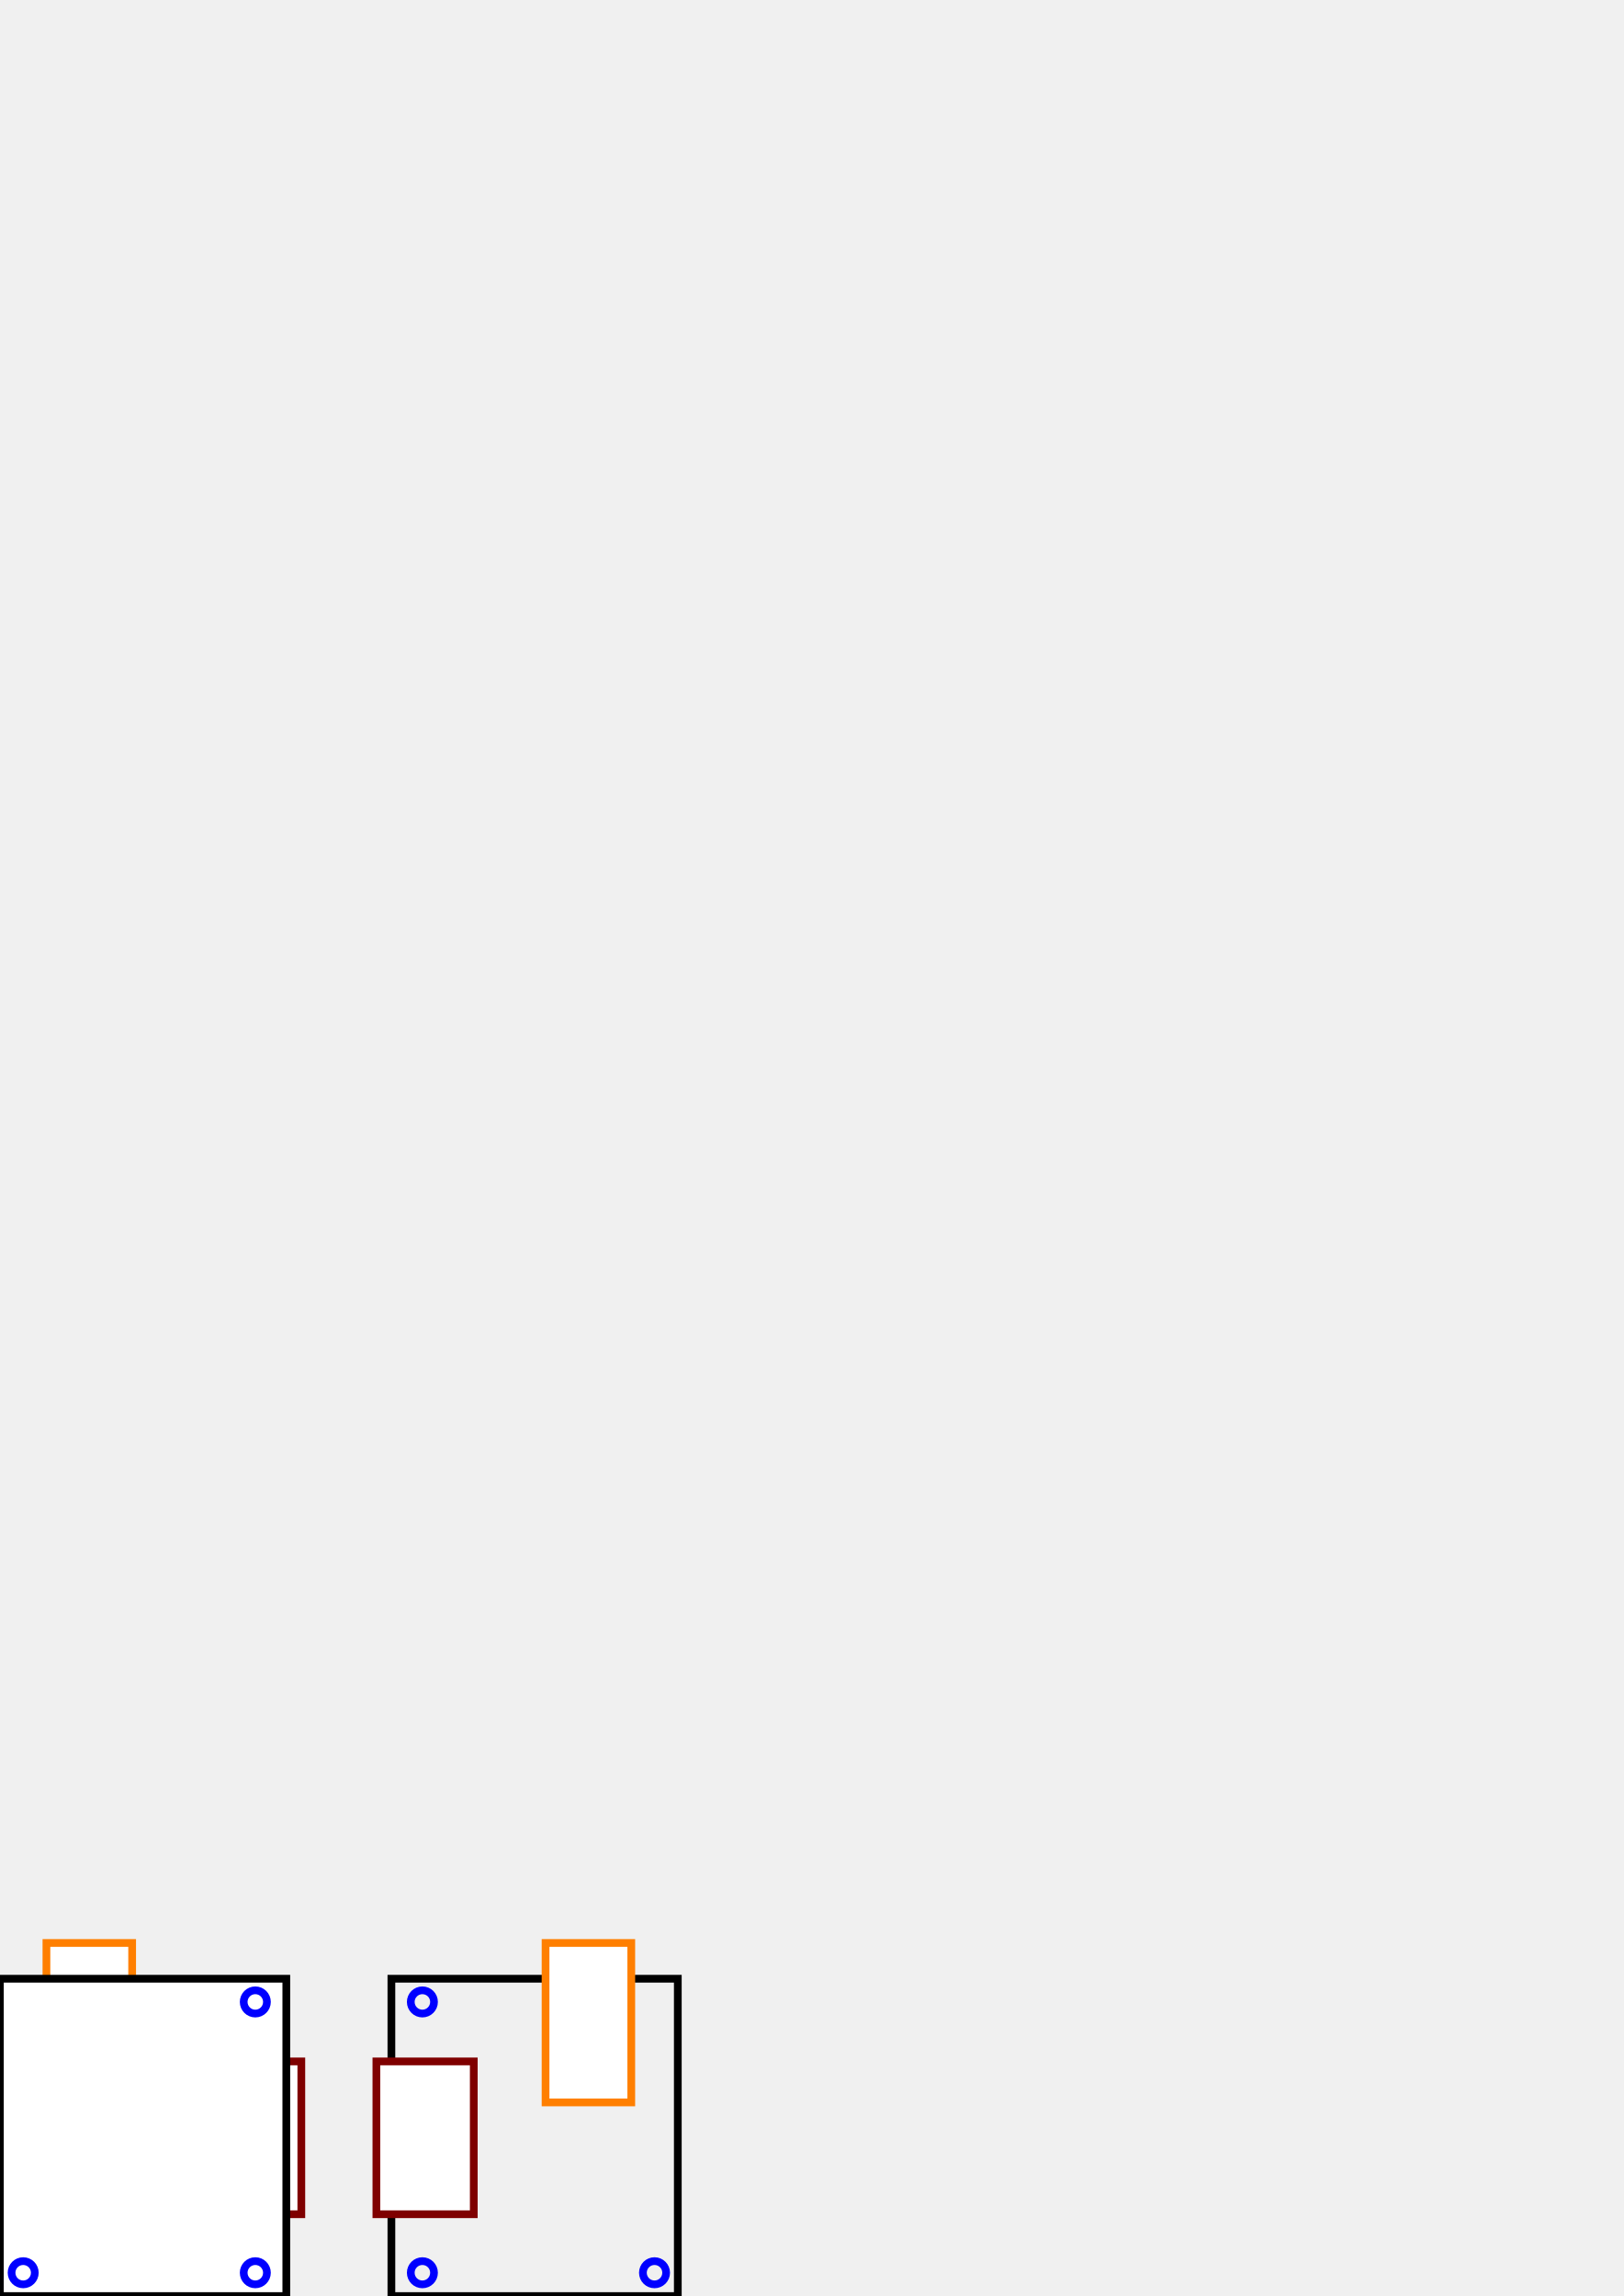
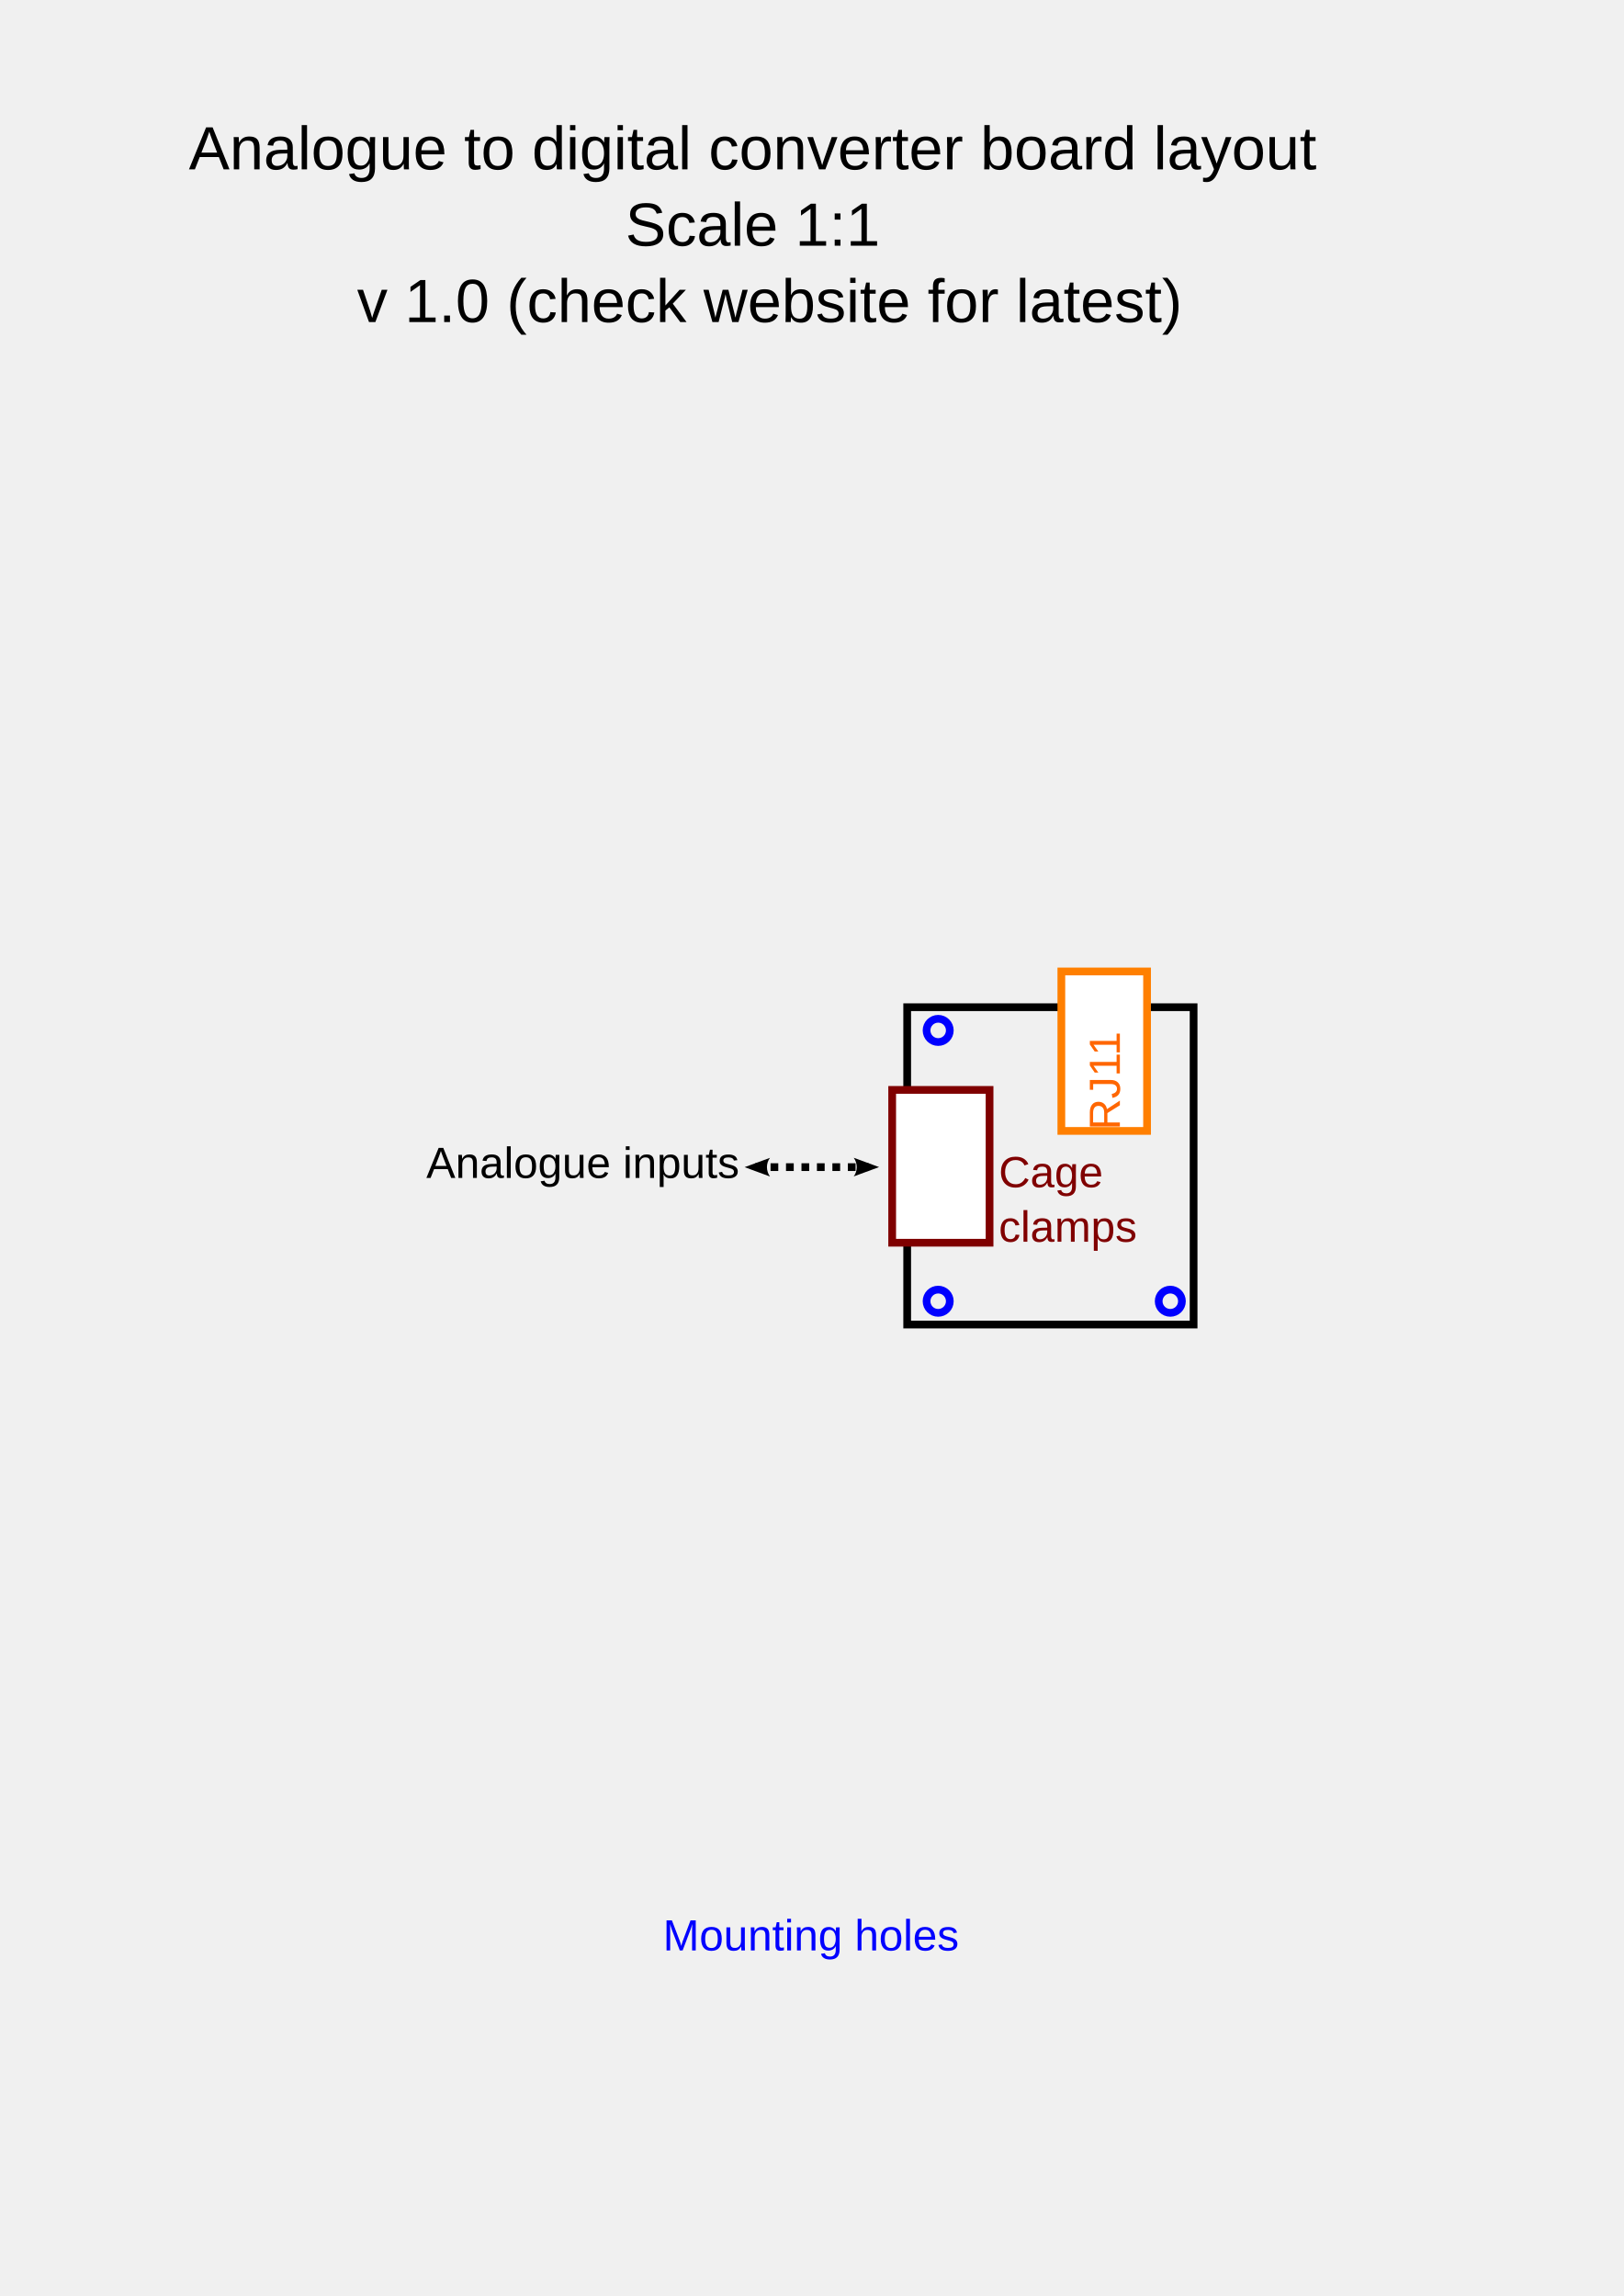
<svg xmlns="http://www.w3.org/2000/svg" width="744.094" height="1052.362" id="svg2" version="1.0">
-   <defs id="defs4" />
+   <defs id="defs4">
+     <marker orient="auto" refY="0.0" refX="0.0" id="Arrow2Send" style="overflow:visible;">
+       <path id="path3177" style="font-size:12.0;fill-rule:evenodd;stroke-width:0.625;stroke-linejoin:round;" d="M 8.719,4.034 L -2.207,0.016 L 8.719,-4.002 C 6.973,-1.63 6.983,1.616 8.719,4.034 z " transform="scale(0.3) rotate(180) translate(-2.3,0)" />
+     </marker>
+     <marker orient="auto" refY="0.0" refX="0.0" id="Arrow2Sstart" style="overflow:visible">
+       <path id="path3174" style="font-size:12.0;fill-rule:evenodd;stroke-width:0.625;stroke-linejoin:round" d="M 8.719,4.034 L -2.207,0.016 L 8.719,-4.002 C 6.973,-1.63 6.983,1.616 8.719,4.034 z " transform="scale(0.3) translate(-2.3,0)" />
+     </marker>
+   </defs>
  <g id="layer1">
-     <rect style="fill:#ffffff;stroke:#ff7f00;stroke-width:3.543;stroke-miterlimit:4;stroke-dasharray:none;stroke-opacity:1" id="rect2234" width="39.28" height="73.082" x="21.278" y="890.555" />
-     <rect style="fill:#ffffff;stroke:#7f0000;stroke-width:3.543;stroke-miterlimit:4;stroke-dasharray:none;stroke-opacity:1" id="rect3211" width="44.628" height="70.043" x="93.458" y="944.843" />
-     <rect style="fill:#ffffff;stroke:#000000;stroke-width:3.543;stroke-miterlimit:4;stroke-dasharray:none;stroke-opacity:1" id="rect3209" width="131.256" height="145.447" x="-0.049" y="906.94" />
-     <path style="fill:none;stroke:#0000ff;stroke-width:3.426;stroke-miterlimit:4;stroke-dasharray:none;stroke-opacity:1" id="path3213" d="M 120.776 1041.742 A 5.151 5.151 0 1 1  110.474,1041.742 A 5.151 5.151 0 1 1  120.776 1041.742 z" transform="matrix(1.034292,0,0,1.034292,-2.58902,-35.76329)" />
-     <path transform="matrix(1.034292,0,0,1.034292,-2.58902,-159.8883)" d="M 120.776 1041.742 A 5.151 5.151 0 1 1  110.474,1041.742 A 5.151 5.151 0 1 1  120.776 1041.742 z" id="path3215" style="fill:none;stroke:#0000ff;stroke-width:3.426;stroke-miterlimit:4;stroke-dasharray:none;stroke-opacity:1" />
-     <path transform="matrix(1.034292,0,0,1.034292,-108.964,-35.76329)" d="M 120.776 1041.742 A 5.151 5.151 0 1 1  110.474,1041.742 A 5.151 5.151 0 1 1  120.776 1041.742 z" id="path3217" style="fill:none;stroke:#0000ff;stroke-width:3.426;stroke-miterlimit:4;stroke-dasharray:none;stroke-opacity:1" />
-     <rect y="906.94" x="-310.619" height="145.447" width="131.256" id="rect4115" style="fill:none;stroke:#000000;stroke-width:3.543;stroke-miterlimit:4;stroke-dasharray:none;stroke-opacity:1" transform="scale(-1,1)" />
-     <rect y="890.555" x="-289.292" height="73.082" width="39.28" id="rect4117" style="fill:#ffffff;stroke:#ff7f00;stroke-width:3.543;stroke-miterlimit:4;stroke-dasharray:none;stroke-opacity:1" transform="scale(-1,1)" />
-     <rect y="944.843" x="-217.113" height="70.043" width="44.628" id="rect4119" style="fill:#ffffff;stroke:#7f0000;stroke-width:3.543;stroke-miterlimit:4;stroke-dasharray:none;stroke-opacity:1" transform="scale(-1,1)" />
-     <path transform="matrix(-1.034292,0,0,1.034292,313.1596,-35.76329)" d="M 120.776 1041.742 A 5.151 5.151 0 1 1  110.474,1041.742 A 5.151 5.151 0 1 1  120.776 1041.742 z" id="path4121" style="fill:none;stroke:#0000ff;stroke-width:3.426;stroke-miterlimit:4;stroke-dasharray:none;stroke-opacity:1" />
-     <path style="fill:none;stroke:#0000ff;stroke-width:3.426;stroke-miterlimit:4;stroke-dasharray:none;stroke-opacity:1" id="path4123" d="M 120.776 1041.742 A 5.151 5.151 0 1 1  110.474,1041.742 A 5.151 5.151 0 1 1  120.776 1041.742 z" transform="matrix(-1.034292,0,0,1.034292,313.1596,-159.8883)" />
-     <path style="fill:none;stroke:#0000ff;stroke-width:3.426;stroke-miterlimit:4;stroke-dasharray:none;stroke-opacity:1" id="path4125" d="M 120.776 1041.742 A 5.151 5.151 0 1 1  110.474,1041.742 A 5.151 5.151 0 1 1  120.776 1041.742 z" transform="matrix(-1.034292,0,0,1.034292,419.5346,-35.76329)" />
+     <g id="g3349" transform="translate(236.3724,-445.2897)">
+       <rect transform="scale(-1,1)" style="fill:none;stroke:#000000;stroke-width:3.543;stroke-miterlimit:4;stroke-dasharray:none;stroke-opacity:1" id="rect4115" width="131.256" height="145.447" x="-310.619" y="906.94" />
+       <rect transform="scale(-1,1)" style="fill:#ffffff;stroke:#ff7f00;stroke-width:3.543;stroke-miterlimit:4;stroke-dasharray:none;stroke-opacity:1" id="rect4117" width="39.28" height="73.082" x="-289.292" y="890.555" />
+       <rect transform="scale(-1,1)" style="fill:#ffffff;stroke:#7f0000;stroke-width:3.543;stroke-miterlimit:4;stroke-dasharray:none;stroke-opacity:1" id="rect4119" width="44.628" height="70.043" x="-217.113" y="944.843" />
+       <path style="fill:none;stroke:#0000ff;stroke-width:3.426;stroke-miterlimit:4;stroke-dasharray:none;stroke-opacity:1" id="path4121" d="M 120.776 1041.742 A 5.151 5.151 0 1 1  110.474,1041.742 A 5.151 5.151 0 1 1  120.776 1041.742 z" transform="matrix(-1.034292,0,0,1.034292,313.1596,-35.76329)" />
+       <path transform="matrix(-1.034292,0,0,1.034292,313.1596,-159.8883)" d="M 120.776 1041.742 A 5.151 5.151 0 1 1  110.474,1041.742 A 5.151 5.151 0 1 1  120.776 1041.742 z" id="path4123" style="fill:none;stroke:#0000ff;stroke-width:3.426;stroke-miterlimit:4;stroke-dasharray:none;stroke-opacity:1" />
+       <path transform="matrix(-1.034292,0,0,1.034292,419.5346,-35.76329)" d="M 120.776 1041.742 A 5.151 5.151 0 1 1  110.474,1041.742 A 5.151 5.151 0 1 1  120.776 1041.742 z" id="path4125" style="fill:none;stroke:#0000ff;stroke-width:3.426;stroke-miterlimit:4;stroke-dasharray:none;stroke-opacity:1" />
+       <text id="text14921" y="989.43" x="221.324" style="font-size:20px;font-style:normal;font-variant:normal;font-weight:normal;font-stretch:normal;text-align:start;line-height:125%;writing-mode:lr-tb;text-anchor:start;fill:#800000;fill-opacity:1;stroke:none;stroke-width:1px;stroke-linecap:butt;stroke-linejoin:miter;stroke-opacity:1;font-family:Arial" xml:space="preserve">
+         <tspan y="989.43" x="221.324" id="tspan14923">Cage</tspan>
+         <tspan id="tspan14925" y="1014.43" x="221.324">clamps</tspan>
+       </text>
+       <text transform="matrix(0,-1,1,0,0,0)" id="text14927" y="276.833" x="-921.206" style="font-size:20px;font-style:normal;font-variant:normal;font-weight:normal;font-stretch:normal;text-align:center;line-height:125%;writing-mode:lr-tb;text-anchor:middle;fill:#ff6600;fill-opacity:1;stroke:none;stroke-width:1px;stroke-linecap:butt;stroke-linejoin:miter;stroke-opacity:1;font-family:Arial" xml:space="preserve">
+         <tspan y="276.833" x="-921.206" id="tspan14929">RJ11</tspan>
+       </text>
+       <path id="path2168" d="M 109.659,980.237 L 161.694,980.237" style="fill:none;fill-rule:evenodd;stroke:#000000;stroke-width:3.543;stroke-linecap:butt;stroke-linejoin:miter;marker-start:url(#Arrow2Sstart);marker-end:url(#Arrow2Send);stroke-miterlimit:4;stroke-dasharray:3.543, 3.543;stroke-dashoffset:0;stroke-opacity:1" />
+       <text id="text3341" y="985.187" x="-41.012" style="font-size:20px;font-style:normal;font-variant:normal;font-weight:normal;font-stretch:normal;text-align:start;line-height:125%;writing-mode:lr-tb;text-anchor:start;fill:#000000;fill-opacity:1;stroke:none;stroke-width:1px;stroke-linecap:butt;stroke-linejoin:miter;stroke-opacity:1;font-family:Arial" xml:space="preserve">
+         <tspan y="985.187" x="-41.012" id="tspan3343">Analogue inputs</tspan>
+       </text>
+     </g>
+     <text xml:space="preserve" style="font-size:20px;font-style:normal;font-variant:normal;font-weight:normal;font-stretch:normal;text-align:start;line-height:125%;writing-mode:lr-tb;text-anchor:start;fill:#0000ff;fill-opacity:1;stroke:none;stroke-width:1px;stroke-linecap:butt;stroke-linejoin:miter;stroke-opacity:1;font-family:Arial" x="303.82" y="893.97" id="text3365">
+       <tspan id="tspan3367" x="303.82" y="893.97">Mounting holes</tspan>
+     </text>
+     <text xml:space="preserve" style="font-size:28px;font-style:normal;font-variant:normal;font-weight:normal;font-stretch:normal;text-align:center;line-height:125%;writing-mode:lr-tb;text-anchor:middle;fill:#000000;fill-opacity:1;stroke:none;stroke-width:1px;stroke-linecap:butt;stroke-linejoin:miter;stroke-opacity:1;font-family:Arial" x="372.163" y="77.626" id="text3369">
+       <tspan id="tspan3371" x="372.163" y="77.626">Analogue to digital converter board layout</tspan>
+       <tspan x="372.163" y="112.626" id="tspan3373">Scale 1:1</tspan>
+       <tspan x="372.163" y="147.626" id="tspan3375">v 1.0 (check website for latest)</tspan>
+     </text>
  </g>
</svg>
